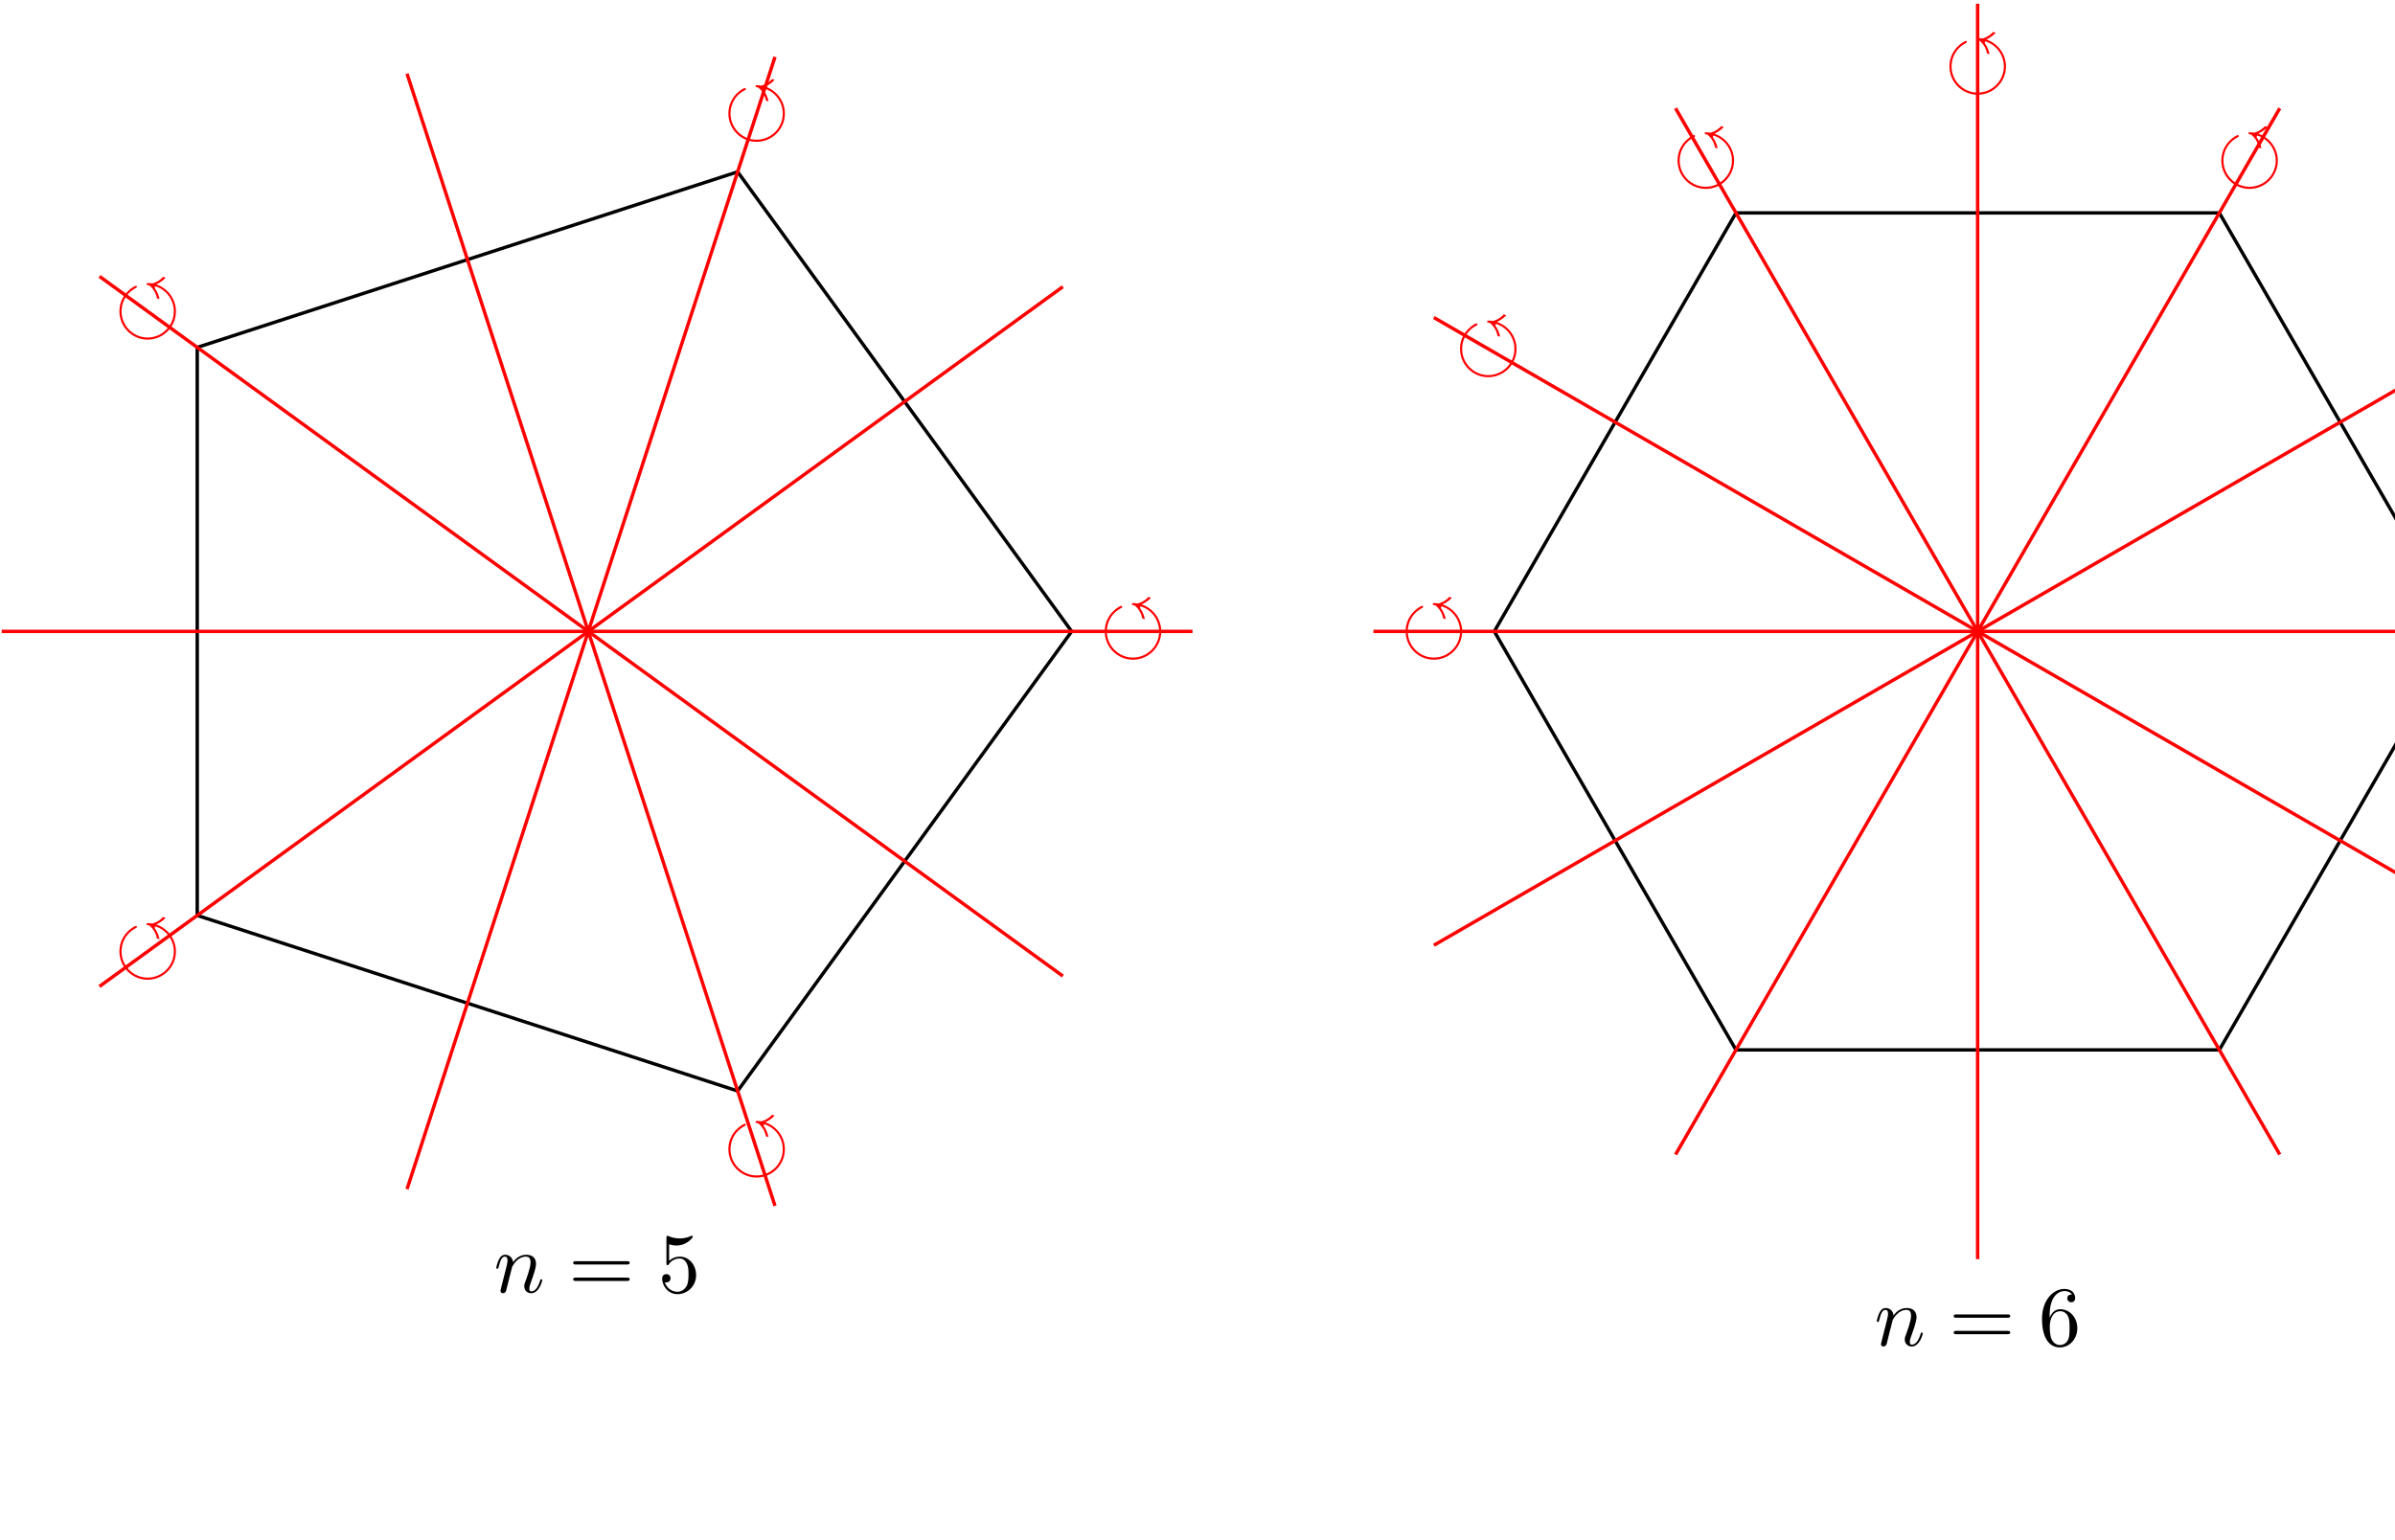
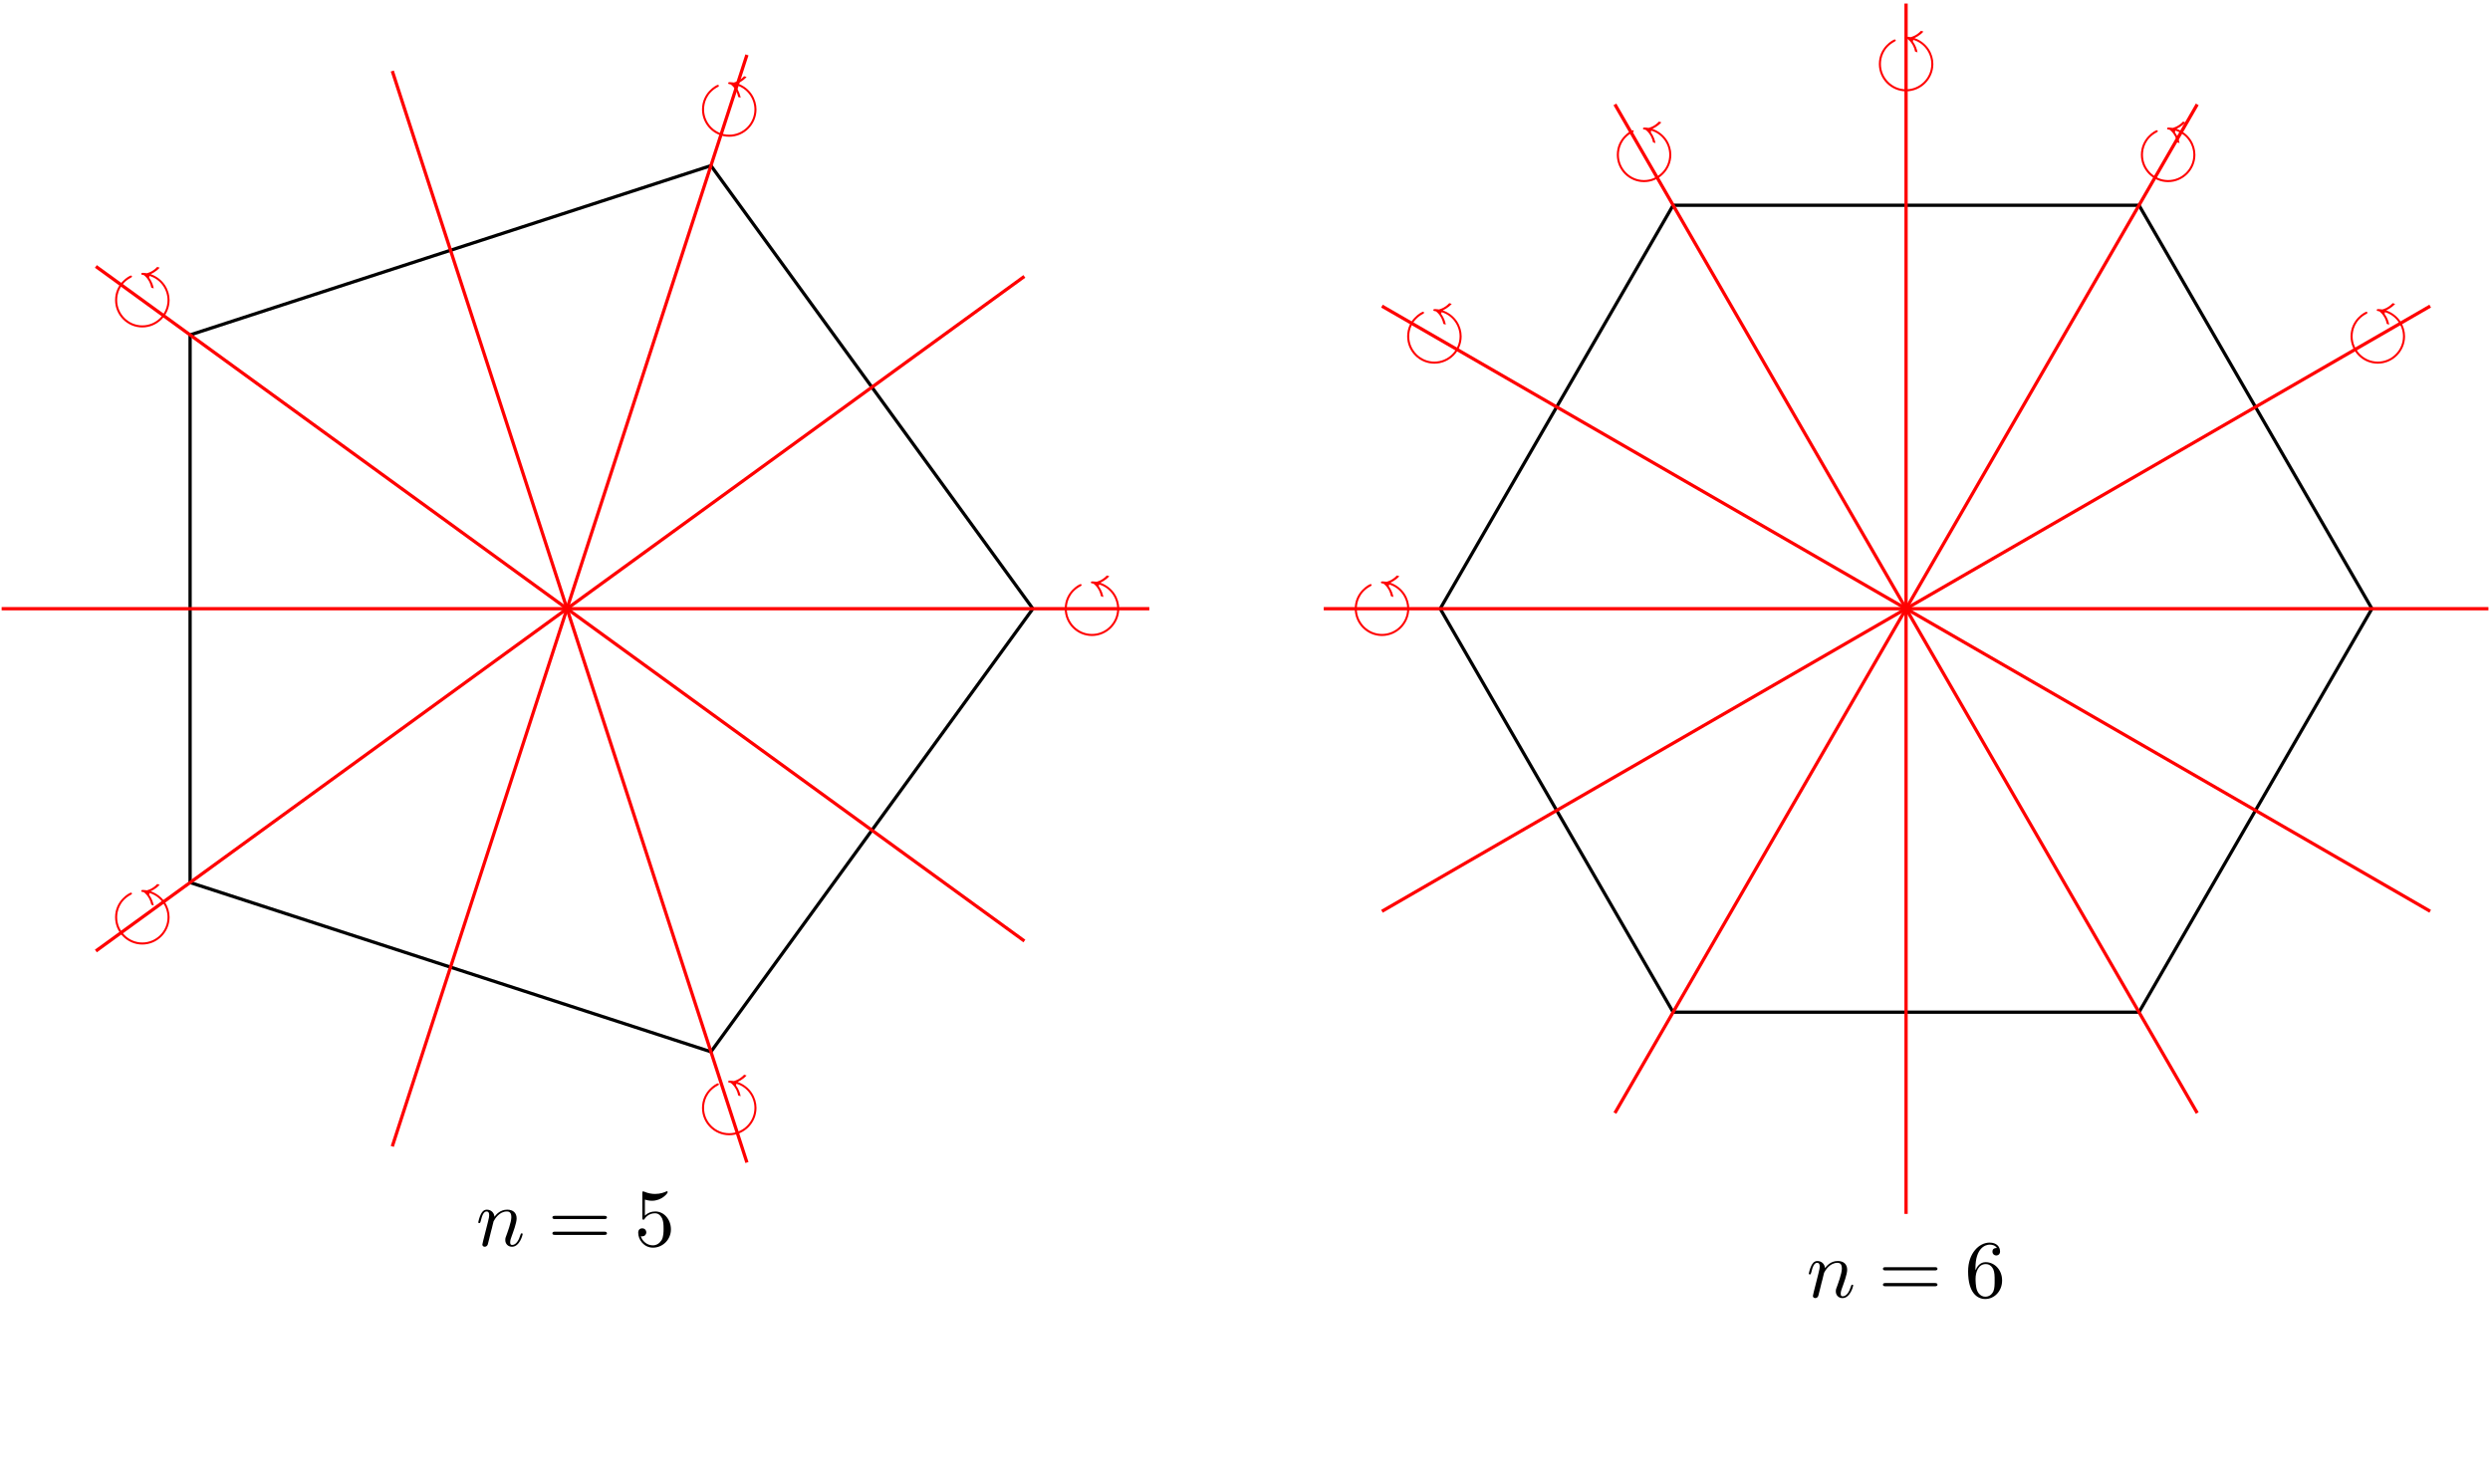
- <svg xmlns="http://www.w3.org/2000/svg" xmlns:xlink="http://www.w3.org/1999/xlink" viewBox="0 0 280 180" width="280" height="180" role="img" aria-label="正多角形の対称軸の図" style="overflow: visible;">
+ <svg xmlns="http://www.w3.org/2000/svg" xmlns:xlink="http://www.w3.org/1999/xlink" viewBox="0 0 302.04 180" width="302.04" height="180" role="img" aria-label="正多角形の対称軸の図" style="overflow: visible;">
  <defs>
    <g>
      <symbol overflow="visible" id="glyph0-0">
        <path style="stroke:none;" d="" />
      </symbol>
      <symbol overflow="visible" id="glyph0-1">
        <path style="stroke:none;" d="M 5.25 -3.906 C 5.188 -4.25 5.047 -4.719 4.688 -5.219 L 4.734 -5.422 C 6.078 -5.016 6.922 -3.781 6.922 -2.484 C 6.922 -0.781 5.531 0.578 3.859 0.578 C 2.172 0.578 0.812 -0.812 0.812 -2.484 C 0.812 -3.203 1.078 -4.453 2.469 -5.203 C 2.562 -5.25 2.609 -5.281 2.609 -5.359 C 2.609 -5.375 2.594 -5.469 2.484 -5.469 C 2.312 -5.469 0.562 -4.531 0.562 -2.484 C 0.562 -0.641 2.062 0.828 3.859 0.828 C 5.688 0.828 7.172 -0.672 7.172 -2.484 C 7.172 -3.703 6.453 -5.078 4.875 -5.641 C 4.922 -5.656 5.516 -5.906 5.969 -6.422 C 5.906 -6.438 5.75 -6.484 5.672 -6.516 C 5.094 -5.891 4.438 -5.75 4.406 -5.75 C 4.375 -5.75 4.109 -5.797 3.938 -5.797 C 3.859 -5.797 3.734 -5.797 3.734 -5.672 C 3.734 -5.562 3.859 -5.547 3.922 -5.547 C 4.047 -5.531 4.062 -5.531 4.219 -5.375 C 4.641 -4.969 4.859 -4.484 4.953 -4 Z M 5.25 -3.906 " />
      </symbol>
      <symbol overflow="visible" id="glyph1-0">
        <path style="stroke:none;" d="" />
      </symbol>
      <symbol overflow="visible" id="glyph1-1">
        <path style="stroke:none;" d="M 0.875 -0.594 C 0.844 -0.438 0.781 -0.203 0.781 -0.156 C 0.781 0.016 0.922 0.109 1.078 0.109 C 1.188 0.109 1.375 0.031 1.438 -0.172 C 1.453 -0.188 1.562 -0.656 1.625 -0.906 L 1.844 -1.797 C 1.906 -2.016 1.969 -2.234 2.016 -2.469 C 2.062 -2.641 2.141 -2.922 2.141 -2.969 C 2.297 -3.266 2.828 -4.172 3.766 -4.172 C 4.219 -4.172 4.297 -3.812 4.297 -3.484 C 4.297 -2.859 3.812 -1.594 3.656 -1.156 C 3.562 -0.938 3.562 -0.812 3.562 -0.703 C 3.562 -0.234 3.906 0.109 4.375 0.109 C 5.312 0.109 5.672 -1.344 5.672 -1.422 C 5.672 -1.516 5.578 -1.516 5.562 -1.516 C 5.453 -1.516 5.453 -1.484 5.406 -1.344 C 5.203 -0.672 4.875 -0.109 4.391 -0.109 C 4.219 -0.109 4.156 -0.203 4.156 -0.438 C 4.156 -0.688 4.25 -0.922 4.328 -1.141 C 4.516 -1.672 4.938 -2.766 4.938 -3.328 C 4.938 -4 4.516 -4.391 3.797 -4.391 C 2.906 -4.391 2.422 -3.75 2.25 -3.531 C 2.203 -4.078 1.781 -4.391 1.328 -4.391 C 0.875 -4.391 0.688 -4 0.594 -3.828 C 0.422 -3.484 0.281 -2.906 0.281 -2.859 C 0.281 -2.766 0.391 -2.766 0.406 -2.766 C 0.5 -2.766 0.516 -2.766 0.578 -2.984 C 0.75 -3.703 0.938 -4.172 1.297 -4.172 C 1.5 -4.172 1.609 -4.047 1.609 -3.719 C 1.609 -3.516 1.578 -3.406 1.453 -2.875 Z M 0.875 -0.594 " />
      </symbol>
      <symbol overflow="visible" id="glyph2-0">
        <path style="stroke:none;" d="" />
      </symbol>
      <symbol overflow="visible" id="glyph2-1">
        <path style="stroke:none;" d="M 6.828 -3.25 C 6.969 -3.25 7.172 -3.25 7.172 -3.453 C 7.172 -3.641 6.969 -3.641 6.844 -3.641 L 0.891 -3.641 C 0.75 -3.641 0.562 -3.641 0.562 -3.453 C 0.562 -3.25 0.75 -3.25 0.891 -3.25 Z M 6.844 -1.328 C 6.969 -1.328 7.172 -1.328 7.172 -1.516 C 7.172 -1.719 6.969 -1.719 6.828 -1.719 L 0.891 -1.719 C 0.75 -1.719 0.562 -1.719 0.562 -1.516 C 0.562 -1.328 0.75 -1.328 0.891 -1.328 Z M 6.844 -1.328 " />
      </symbol>
      <symbol overflow="visible" id="glyph2-2">
        <path style="stroke:none;" d="M 4.469 -2 C 4.469 -3.188 3.641 -4.172 2.578 -4.172 C 2.094 -4.172 1.672 -4.016 1.312 -3.672 L 1.312 -5.609 C 1.516 -5.547 1.844 -5.469 2.156 -5.469 C 3.375 -5.469 4.078 -6.375 4.078 -6.516 C 4.078 -6.562 4.047 -6.625 3.969 -6.625 C 3.969 -6.625 3.938 -6.625 3.891 -6.594 C 3.703 -6.5 3.203 -6.297 2.547 -6.297 C 2.141 -6.297 1.688 -6.375 1.219 -6.578 C 1.141 -6.609 1.125 -6.609 1.109 -6.609 C 1 -6.609 1 -6.531 1 -6.375 L 1 -3.422 C 1 -3.25 1 -3.172 1.141 -3.172 C 1.219 -3.172 1.234 -3.203 1.266 -3.266 C 1.375 -3.422 1.75 -3.953 2.547 -3.953 C 3.078 -3.953 3.312 -3.5 3.406 -3.312 C 3.562 -2.953 3.578 -2.562 3.578 -2.062 C 3.578 -1.719 3.578 -1.125 3.344 -0.703 C 3.094 -0.312 2.734 -0.062 2.281 -0.062 C 1.547 -0.062 0.984 -0.594 0.812 -1.172 C 0.844 -1.156 0.875 -1.156 0.984 -1.156 C 1.312 -1.156 1.484 -1.406 1.484 -1.641 C 1.484 -1.875 1.312 -2.125 0.984 -2.125 C 0.844 -2.125 0.5 -2.062 0.5 -1.594 C 0.5 -0.75 1.188 0.219 2.297 0.219 C 3.453 0.219 4.469 -0.734 4.469 -2 Z M 4.469 -2 " />
      </symbol>
      <symbol overflow="visible" id="glyph2-3">
        <path style="stroke:none;" d="M 1.312 -3.266 L 1.312 -3.5 C 1.312 -6.016 2.547 -6.375 3.047 -6.375 C 3.297 -6.375 3.703 -6.312 3.922 -5.969 C 3.781 -5.969 3.375 -5.969 3.375 -5.531 C 3.375 -5.219 3.625 -5.062 3.828 -5.062 C 4 -5.062 4.297 -5.156 4.297 -5.547 C 4.297 -6.141 3.859 -6.625 3.031 -6.625 C 1.766 -6.625 0.422 -5.344 0.422 -3.141 C 0.422 -0.484 1.562 0.219 2.5 0.219 C 3.594 0.219 4.547 -0.719 4.547 -2.031 C 4.547 -3.297 3.656 -4.25 2.547 -4.25 C 1.875 -4.25 1.516 -3.734 1.312 -3.266 Z M 2.5 -0.062 C 1.875 -0.062 1.562 -0.656 1.516 -0.812 C 1.328 -1.266 1.328 -2.062 1.328 -2.25 C 1.328 -3.016 1.656 -4.016 2.547 -4.016 C 2.703 -4.016 3.156 -4.016 3.469 -3.406 C 3.641 -3.031 3.641 -2.531 3.641 -2.031 C 3.641 -1.562 3.641 -1.062 3.484 -0.703 C 3.188 -0.109 2.719 -0.062 2.5 -0.062 Z M 2.5 -0.062 " />
      </symbol>
    </g>
    <clipPath id="clip1">
      <path d="M 160 73 L 302.043 73 L 302.043 75 L 160 75 Z M 160 73 " />
    </clipPath>
    <clipPath id="clip2">
      <path d="M 231 0.234 L 232 0.234 L 232 148 L 231 148 Z M 231 0.234 " />
    </clipPath>
  </defs>
  <g id="surface1">
    <path style="fill:none;stroke-width:0.399;stroke-linecap:butt;stroke-linejoin:miter;stroke:rgb(0%,0%,0%);stroke-opacity:1;stroke-miterlimit:10;" d="M 17.518 53.92 L 56.695 -0 " transform="matrix(0.996776,0,0,-0.996776,68.77657,73.83946)" />
    <path style="fill:none;stroke-width:0.399;stroke-linecap:butt;stroke-linejoin:miter;stroke:rgb(0%,0%,0%);stroke-opacity:1;stroke-miterlimit:10;" d="M -45.866 33.322 L 17.518 53.92 " transform="matrix(0.996776,0,0,-0.996776,68.77657,73.83946)" />
    <path style="fill:none;stroke-width:0.399;stroke-linecap:butt;stroke-linejoin:miter;stroke:rgb(0%,0%,0%);stroke-opacity:1;stroke-miterlimit:10;" d="M -45.866 -33.323 L -45.866 33.322 " transform="matrix(0.996776,0,0,-0.996776,68.77657,73.83946)" />
    <path style="fill:none;stroke-width:0.399;stroke-linecap:butt;stroke-linejoin:miter;stroke:rgb(0%,0%,0%);stroke-opacity:1;stroke-miterlimit:10;" d="M 17.518 -53.92 L -45.866 -33.323 " transform="matrix(0.996776,0,0,-0.996776,68.77657,73.83946)" />
    <path style="fill:none;stroke-width:0.399;stroke-linecap:butt;stroke-linejoin:miter;stroke:rgb(0%,0%,0%);stroke-opacity:1;stroke-miterlimit:10;" d="M 56.695 -0 L 17.518 -53.92 " transform="matrix(0.996776,0,0,-0.996776,68.77657,73.83946)" />
    <path style="fill:none;stroke-width:0.399;stroke-linecap:butt;stroke-linejoin:miter;stroke:rgb(100%,0%,0%);stroke-opacity:1;stroke-miterlimit:10;" d="M -57.332 -41.654 L 55.661 40.439 " transform="matrix(0.996776,0,0,-0.996776,68.77657,73.83946)" />
    <g style="fill:rgb(100%,0%,0%);fill-opacity:1;">
      <use xlink:href="#glyph0-1" x="13.399" y="113.75" />
    </g>
    <path style="fill:none;stroke-width:0.399;stroke-linecap:butt;stroke-linejoin:miter;stroke:rgb(100%,0%,0%);stroke-opacity:1;stroke-miterlimit:10;" d="M 21.899 -67.397 L -21.259 65.433 " transform="matrix(0.996776,0,0,-0.996776,68.77657,73.83946)" />
    <g style="fill:rgb(100%,0%,0%);fill-opacity:1;">
      <use xlink:href="#glyph0-1" x="84.592" y="136.884" />
    </g>
    <path style="fill:none;stroke-width:0.399;stroke-linecap:butt;stroke-linejoin:miter;stroke:rgb(100%,0%,0%);stroke-opacity:1;stroke-miterlimit:10;" d="M 70.866 -0 L -68.799 -0 " transform="matrix(0.996776,0,0,-0.996776,68.77657,73.83946)" />
    <g style="fill:rgb(100%,0%,0%);fill-opacity:1;">
      <use xlink:href="#glyph0-1" x="128.592" y="76.322" />
    </g>
    <path style="fill:none;stroke-width:0.399;stroke-linecap:butt;stroke-linejoin:miter;stroke:rgb(100%,0%,0%);stroke-opacity:1;stroke-miterlimit:10;" d="M 21.899 67.4 L -21.259 -65.434 " transform="matrix(0.996776,0,0,-0.996776,68.77657,73.83946)" />
    <g style="fill:rgb(100%,0%,0%);fill-opacity:1;">
      <use xlink:href="#glyph0-1" x="84.592" y="15.761" />
    </g>
    <path style="fill:none;stroke-width:0.399;stroke-linecap:butt;stroke-linejoin:miter;stroke:rgb(100%,0%,0%);stroke-opacity:1;stroke-miterlimit:10;" d="M -57.332 41.653 L 55.661 -40.439 " transform="matrix(0.996776,0,0,-0.996776,68.77657,73.83946)" />
    <g style="fill:rgb(100%,0%,0%);fill-opacity:1;">
      <use xlink:href="#glyph0-1" x="13.399" y="38.893" />
    </g>
    <g style="fill:rgb(0%,0%,0%);fill-opacity:1;">
      <use xlink:href="#glyph1-1" x="57.729" y="151.128" />
    </g>
    <g style="fill:rgb(0%,0%,0%);fill-opacity:1;">
      <use xlink:href="#glyph2-1" x="66.448" y="151.128" />
    </g>
    <g style="fill:rgb(0%,0%,0%);fill-opacity:1;">
      <use xlink:href="#glyph2-2" x="76.915" y="151.128" />
    </g>
    <path style="fill:none;stroke-width:0.399;stroke-linecap:butt;stroke-linejoin:miter;stroke:rgb(0%,0%,0%);stroke-opacity:1;stroke-miterlimit:10;" d="M 28.348 49.099 L 56.693 -0 " transform="matrix(0.996776,0,0,-0.996776,231.2082,73.83946)" />
    <path style="fill:none;stroke-width:0.399;stroke-linecap:butt;stroke-linejoin:miter;stroke:rgb(0%,0%,0%);stroke-opacity:1;stroke-miterlimit:10;" d="M -28.347 49.099 L 28.348 49.099 " transform="matrix(0.996776,0,0,-0.996776,231.2082,73.83946)" />
    <path style="fill:none;stroke-width:0.399;stroke-linecap:butt;stroke-linejoin:miter;stroke:rgb(0%,0%,0%);stroke-opacity:1;stroke-miterlimit:10;" d="M -56.692 -0 L -28.347 49.099 " transform="matrix(0.996776,0,0,-0.996776,231.2082,73.83946)" />
    <path style="fill:none;stroke-width:0.399;stroke-linecap:butt;stroke-linejoin:miter;stroke:rgb(0%,0%,0%);stroke-opacity:1;stroke-miterlimit:10;" d="M -28.347 -49.1 L -56.692 -0 " transform="matrix(0.996776,0,0,-0.996776,231.2082,73.83946)" />
    <path style="fill:none;stroke-width:0.399;stroke-linecap:butt;stroke-linejoin:miter;stroke:rgb(0%,0%,0%);stroke-opacity:1;stroke-miterlimit:10;" d="M 28.348 -49.1 L -28.347 -49.1 " transform="matrix(0.996776,0,0,-0.996776,231.2082,73.83946)" />
    <path style="fill:none;stroke-width:0.399;stroke-linecap:butt;stroke-linejoin:miter;stroke:rgb(0%,0%,0%);stroke-opacity:1;stroke-miterlimit:10;" d="M 56.693 -0 L 28.348 -49.1 " transform="matrix(0.996776,0,0,-0.996776,231.2082,73.83946)" />
    <path style="fill:none;stroke-width:0.399;stroke-linecap:butt;stroke-linejoin:miter;stroke:rgb(100%,0%,0%);stroke-opacity:1;stroke-miterlimit:10;" d="M 35.433 61.373 L -35.432 -61.374 " transform="matrix(0.996776,0,0,-0.996776,231.2082,73.83946)" />
    <g style="fill:rgb(100%,0%,0%);fill-opacity:1;">
      <use xlink:href="#glyph0-1" x="259.133" y="21.265" />
    </g>
    <path style="fill:none;stroke-width:0.399;stroke-linecap:butt;stroke-linejoin:miter;stroke:rgb(100%,0%,0%);stroke-opacity:1;stroke-miterlimit:10;" d="M -35.432 61.373 L 35.433 -61.374 " transform="matrix(0.996776,0,0,-0.996776,231.2082,73.83946)" />
    <g style="fill:rgb(100%,0%,0%);fill-opacity:1;">
      <use xlink:href="#glyph0-1" x="195.56" y="21.265" />
    </g>
    <g clip-path="url(#clip1)" clip-rule="nonzero">
      <path style="fill:none;stroke-width:0.399;stroke-linecap:butt;stroke-linejoin:miter;stroke:rgb(100%,0%,0%);stroke-opacity:1;stroke-miterlimit:10;" d="M -70.866 -0 L 70.868 -0 " transform="matrix(0.996776,0,0,-0.996776,231.2082,73.83946)" />
    </g>
    <g style="fill:rgb(100%,0%,0%);fill-opacity:1;">
      <use xlink:href="#glyph0-1" x="163.772" y="76.322" />
    </g>
    <path style="fill:none;stroke-width:0.399;stroke-linecap:butt;stroke-linejoin:miter;stroke:rgb(100%,0%,0%);stroke-opacity:1;stroke-miterlimit:10;" d="M 63.783 36.825 L -63.781 -36.822 " transform="matrix(0.996776,0,0,-0.996776,231.2082,73.83946)" />
    <g style="fill:rgb(100%,0%,0%);fill-opacity:1;">
      <use xlink:href="#glyph0-1" x="284.564" y="43.287" />
    </g>
    <g clip-path="url(#clip2)" clip-rule="nonzero">
      <path style="fill:none;stroke-width:0.399;stroke-linecap:butt;stroke-linejoin:miter;stroke:rgb(100%,0%,0%);stroke-opacity:1;stroke-miterlimit:10;" d="M -0.001 73.647 L -0.001 -73.648 " transform="matrix(0.996776,0,0,-0.996776,231.2082,73.83946)" />
    </g>
    <g style="fill:rgb(100%,0%,0%);fill-opacity:1;">
      <use xlink:href="#glyph0-1" x="227.347" y="10.253" />
    </g>
    <path style="fill:none;stroke-width:0.399;stroke-linecap:butt;stroke-linejoin:miter;stroke:rgb(100%,0%,0%);stroke-opacity:1;stroke-miterlimit:10;" d="M -63.781 36.825 L 63.783 -36.822 " transform="matrix(0.996776,0,0,-0.996776,231.2082,73.83946)" />
    <g style="fill:rgb(100%,0%,0%);fill-opacity:1;">
      <use xlink:href="#glyph0-1" x="170.129" y="43.287" />
    </g>
    <g style="fill:rgb(0%,0%,0%);fill-opacity:1;">
      <use xlink:href="#glyph1-1" x="219.125" y="157.357" />
    </g>
    <g style="fill:rgb(0%,0%,0%);fill-opacity:1;">
      <use xlink:href="#glyph2-1" x="227.844" y="157.357" />
    </g>
    <g style="fill:rgb(0%,0%,0%);fill-opacity:1;">
      <use xlink:href="#glyph2-3" x="238.311" y="157.357" />
    </g>
  </g>
</svg>
